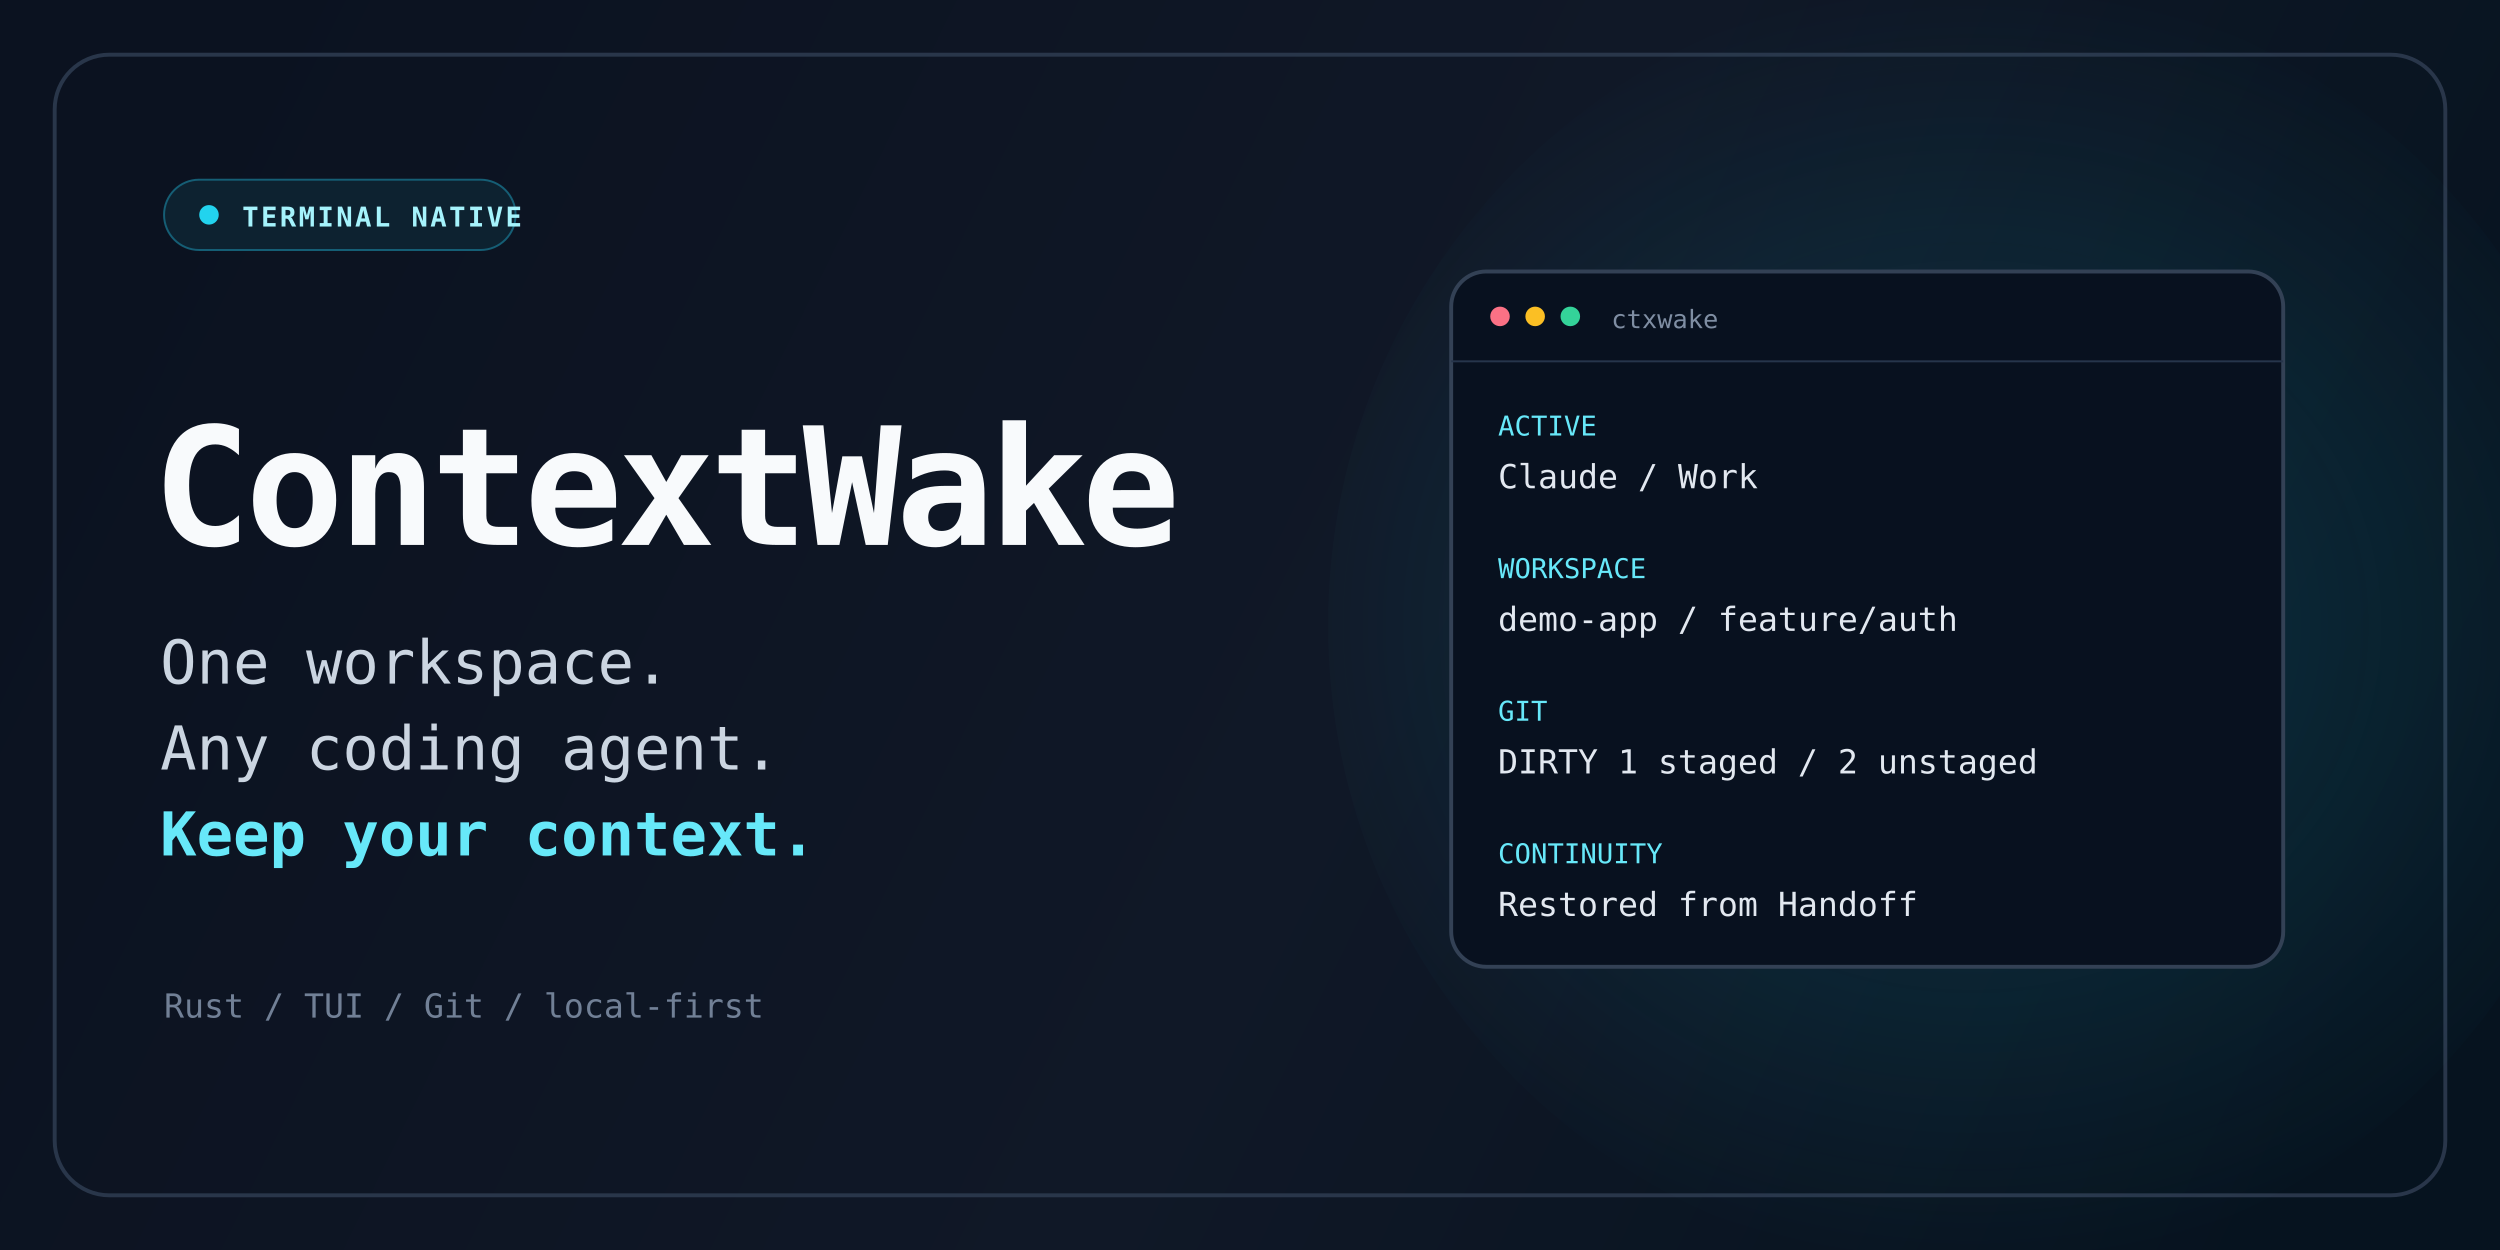
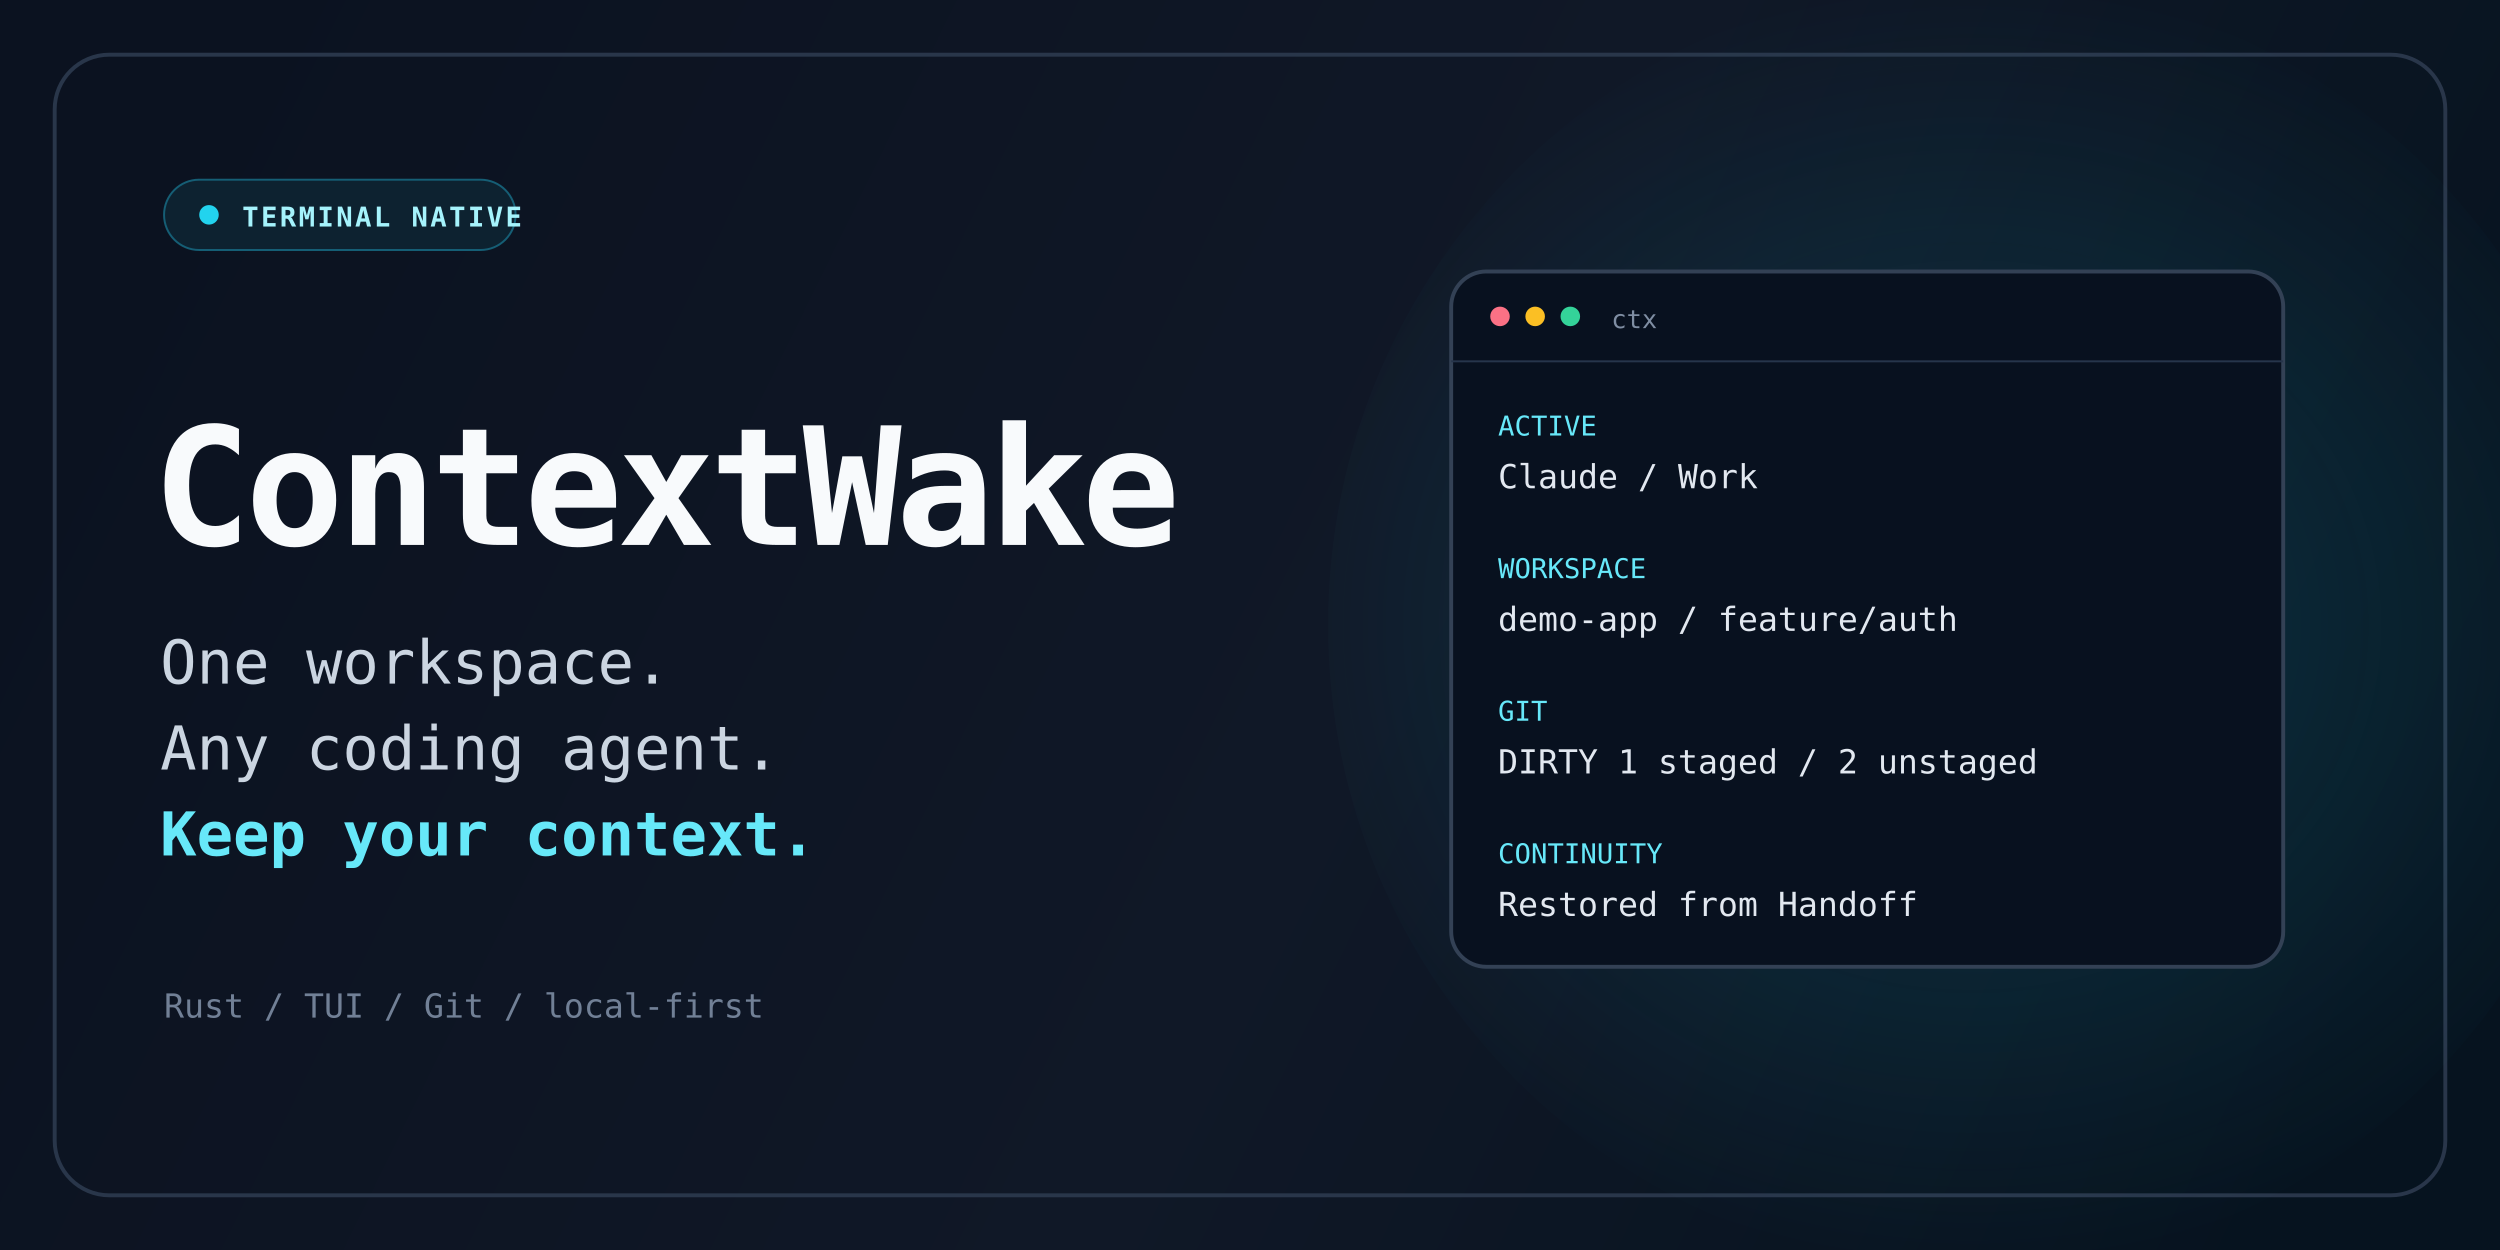
<svg xmlns="http://www.w3.org/2000/svg" width="1280" height="640" viewBox="0 0 1280 640" role="img" aria-labelledby="title description">
  <defs>
    <linearGradient id="bg" x1="90" y1="50" x2="1190" y2="590" gradientUnits="userSpaceOnUse">
      <stop stop-color="#0b1220" />
      <stop offset="0.55" stop-color="#101827" />
      <stop offset="1" stop-color="#06131f" />
    </linearGradient>
    <radialGradient id="glow" cx="0" cy="0" r="1" gradientTransform="translate(1010 320) rotate(180) scale(370 330)" gradientUnits="userSpaceOnUse">
      <stop stop-color="#22d3ee" stop-opacity="0.17" />
      <stop offset="1" stop-color="#22d3ee" stop-opacity="0" />
    </radialGradient>
  </defs>
  <rect width="1280" height="640" fill="url(#bg)" />
  <rect x="28" y="28" width="1224" height="584" rx="28" fill="none" stroke="#29364a" stroke-width="2" />
  <circle cx="1010" cy="320" r="330" fill="url(#glow)" />
  <g font-family="ui-monospace, SFMono-Regular, Menlo, Consolas, monospace">
    <rect x="84" y="92" width="180" height="36" rx="18" fill="#0d2230" stroke="#155e75" />
    <circle cx="107" cy="110" r="5" fill="#22d3ee" />
    <text x="124" y="116" fill="#a5f3fc" font-size="14" font-weight="600" letter-spacing="1.2">TERMINAL NATIVE</text>
    <text x="78" y="279" fill="#f8fafc" font-size="84" font-weight="700" letter-spacing="-3">ContextWake</text>
    <text x="82" y="350" fill="#cbd5e1" font-size="31">One workspace.</text>
    <text x="82" y="394" fill="#cbd5e1" font-size="31">Any coding agent.</text>
    <text x="82" y="438" fill="#67e8f9" font-size="31" font-weight="650">Keep your context.</text>
    <text x="84" y="521" fill="#718096" font-size="17">Rust  /  TUI  /  Git  /  local-first</text>
  </g>
  <g transform="translate(743 139)" font-family="ui-monospace, SFMono-Regular, Menlo, Consolas, monospace">
    <rect width="426" height="356" rx="18" fill="#08111f" stroke="#334155" stroke-width="2" />
    <circle cx="25" cy="23" r="5" fill="#fb7185" />
    <circle cx="43" cy="23" r="5" fill="#fbbf24" />
    <circle cx="61" cy="23" r="5" fill="#34d399" />
-     <text x="82" y="29" fill="#7f8ea3" font-size="13">ctxwake</text>
+     <text x="82" y="29" fill="#7f8ea3" font-size="13">ctx</text>
    <path d="M0 46H426" stroke="#26354b" />
    <text x="24" y="84" fill="#67e8f9" font-size="14">ACTIVE</text>
    <text x="24" y="111" fill="#e2e8f0" font-size="17">Claude / Work</text>
    <text x="24" y="157" fill="#67e8f9" font-size="14">WORKSPACE</text>
    <text x="24" y="184" fill="#e2e8f0" font-size="17">demo-app / feature/auth</text>
    <text x="24" y="230" fill="#67e8f9" font-size="14">GIT</text>
    <text x="24" y="257" fill="#e2e8f0" font-size="17">DIRTY  1 staged / 2 unstaged</text>
    <text x="24" y="303" fill="#67e8f9" font-size="14">CONTINUITY</text>
    <text x="24" y="330" fill="#e2e8f0" font-size="17">Restored from Handoff</text>
  </g>
</svg>
